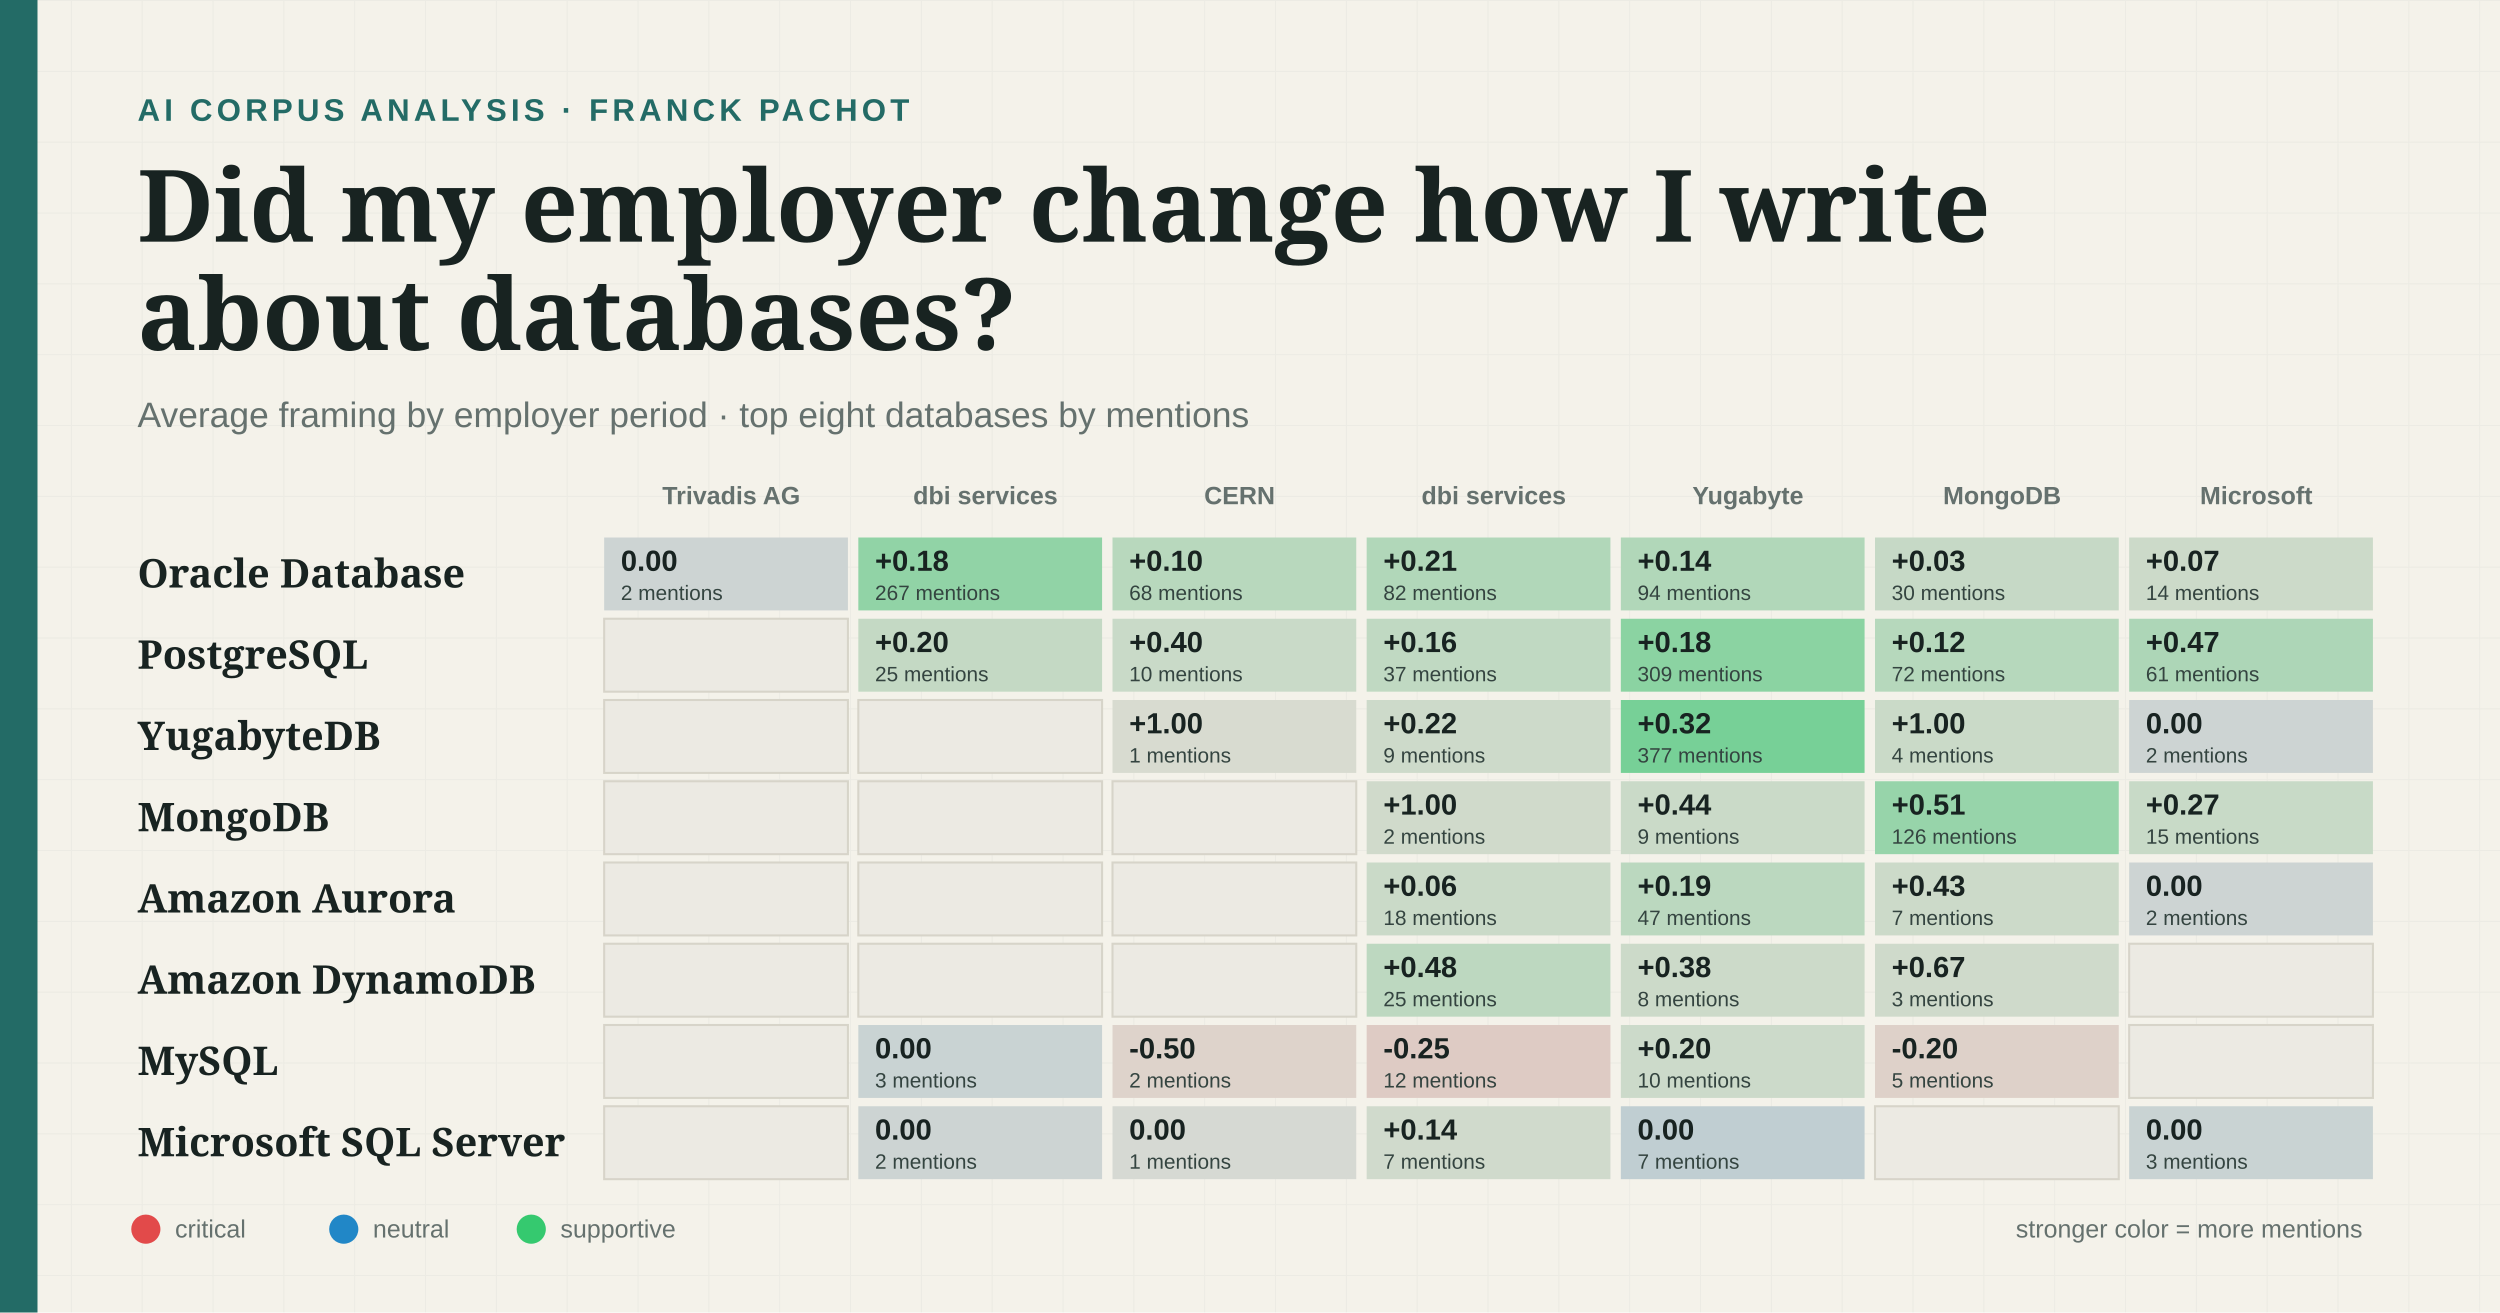
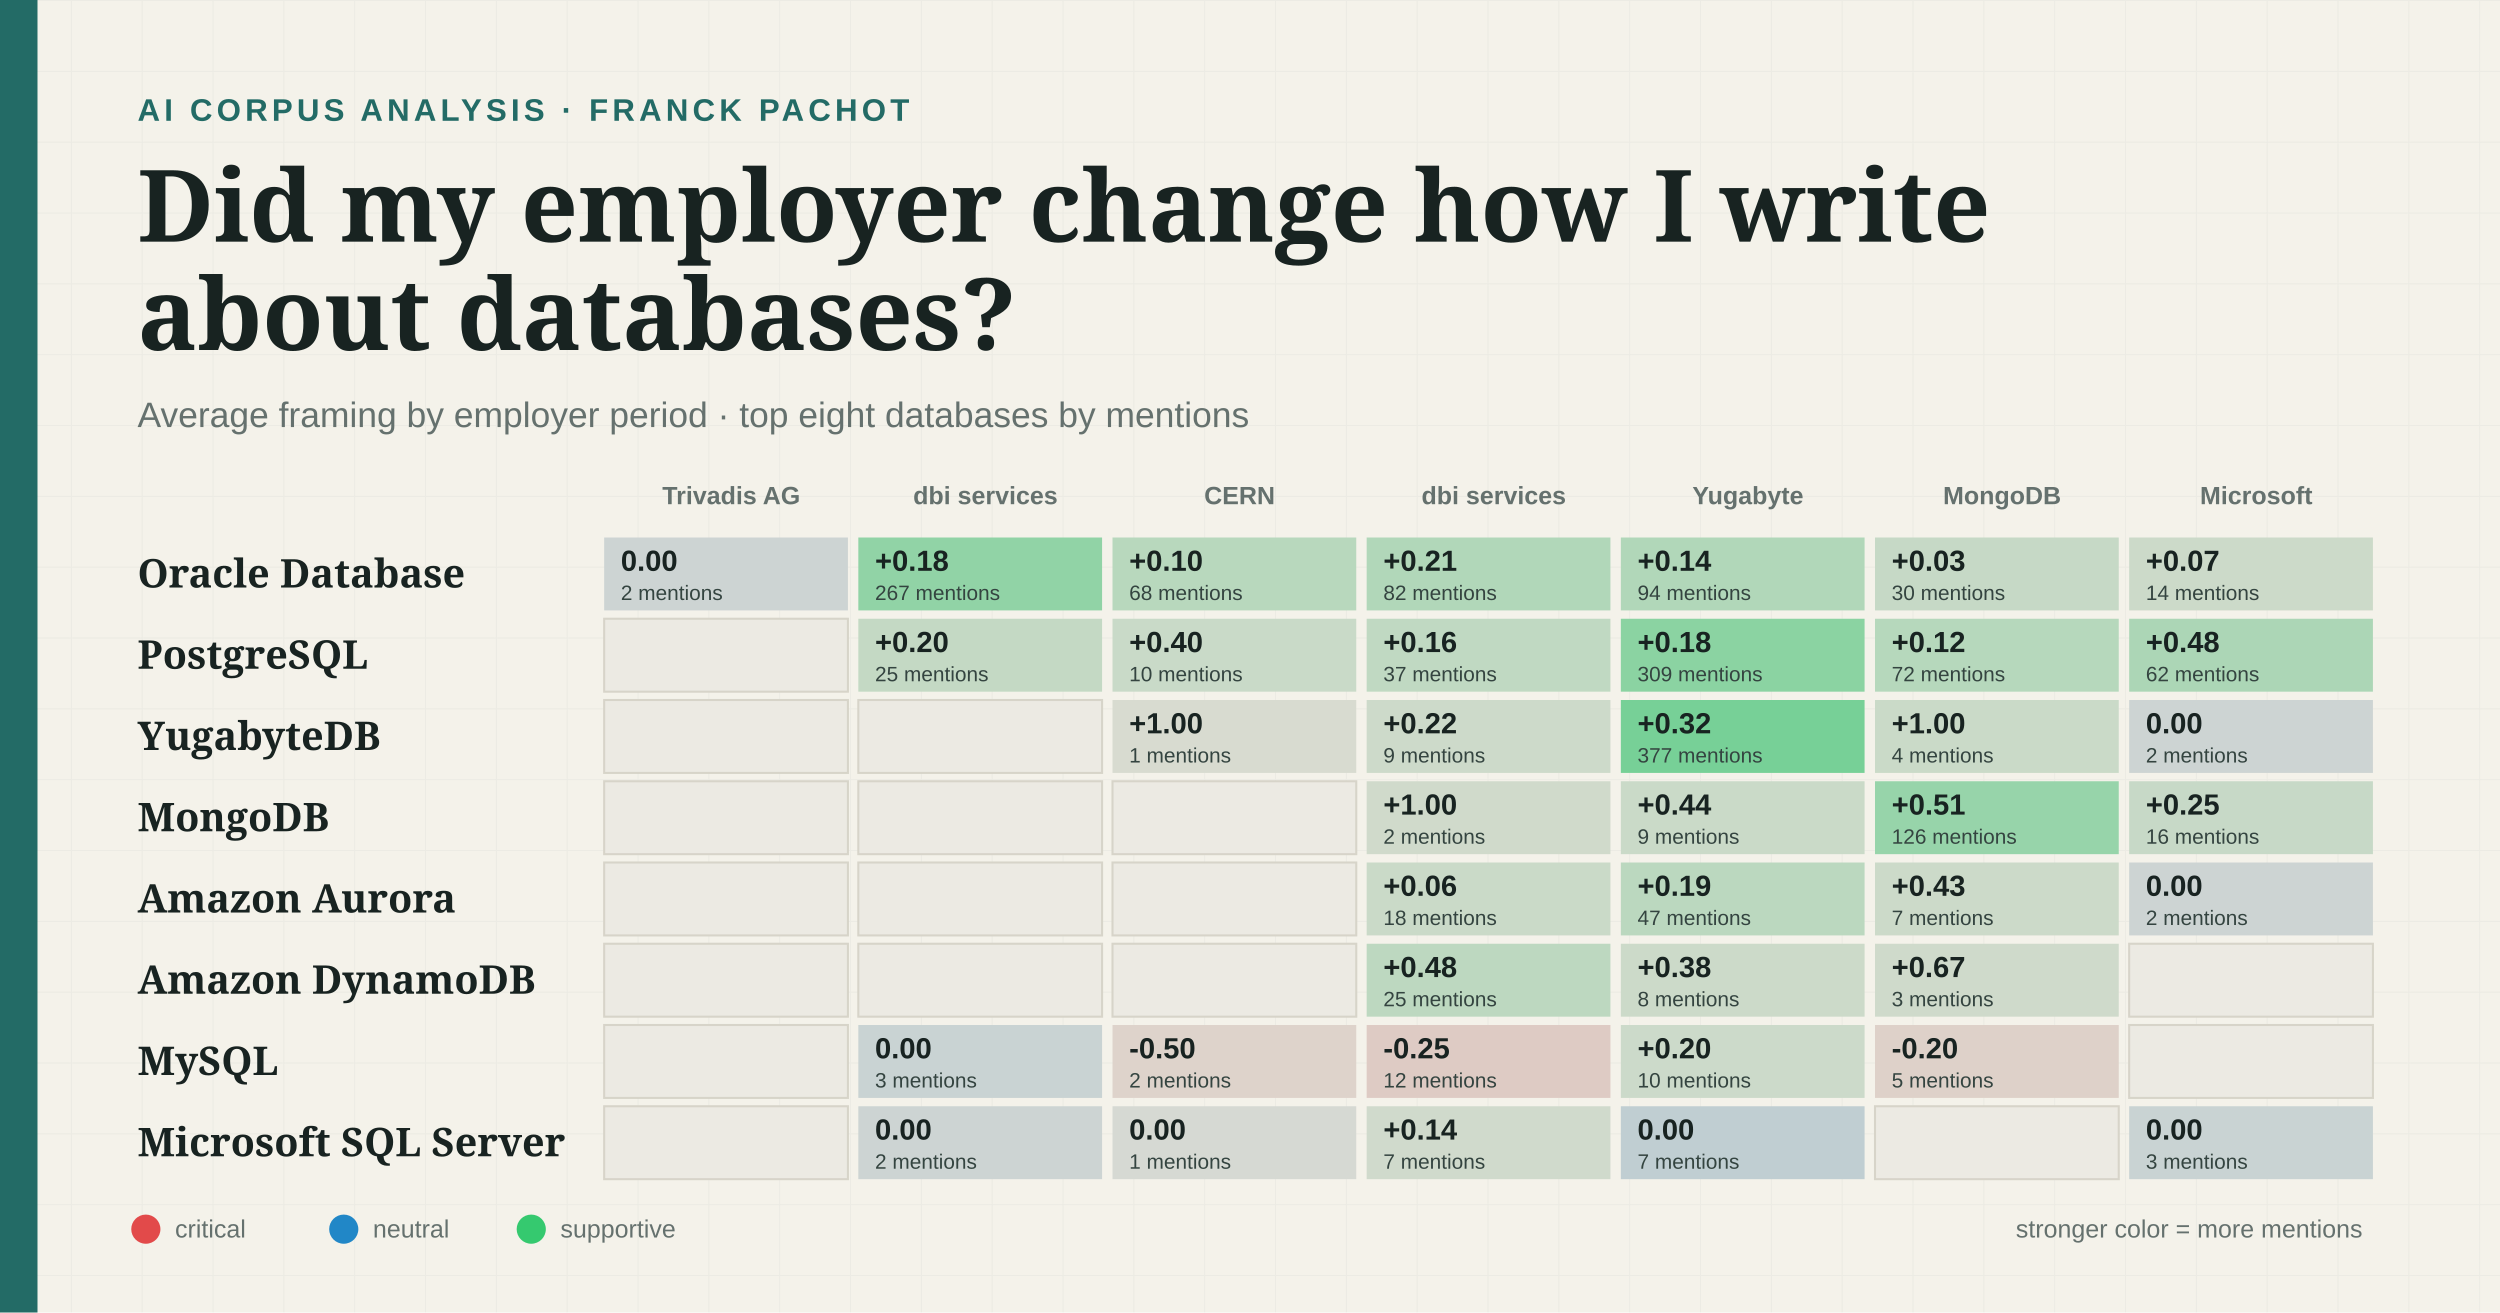
<svg xmlns="http://www.w3.org/2000/svg" width="1200" height="630" viewBox="0 0 1200 630">
  <defs>
    <pattern id="grid" width="34" height="34" patternUnits="userSpaceOnUse">
      <path d="M34 0H0V34" fill="none" stroke="#182321" stroke-opacity=".035" />
    </pattern>
  </defs>
  <style>
    text { fill: #182321; font-family: Arial, Helvetica, sans-serif; }
    .eyebrow { fill: #236b66; font-size: 15px; font-weight: 700; letter-spacing: 2px; }
    .title { font-family: Georgia, serif; font-size: 48px; font-weight: 700; }
    .subtitle { fill: #65716e; font-size: 17px; }
    .period { fill: #65716e; font-size: 12px; font-weight: 700; }
    .database { font-family: Georgia, serif; font-size: 19px; font-weight: 700; }
    .score { font-size: 14px; font-weight: 700; }
    .mentions { fill: #344440; font-size: 10px; }
    .legend { fill: #65716e; font-size: 12px; }
    .empty { fill: #eceae3; stroke: #d7d4c9; }
  </style>
  <rect width="1200" height="630" fill="#f4f2ea" />
  <rect width="1200" height="630" fill="url(#grid)" />
  <rect x="0" width="18" height="630" fill="#236b66" />
  <text x="66" y="58" class="eyebrow">AI CORPUS ANALYSIS · FRANCK PACHOT</text>
  <text x="66" y="116" class="title">Did my employer change how I write</text>
  <text x="66" y="168" class="title">about databases?</text>
  <text x="66" y="205" class="subtitle">Average framing by employer period · top eight databases by mentions</text>
  <text x="351" y="242" text-anchor="middle" class="period">Trivadis AG</text>
  <text x="473" y="242" text-anchor="middle" class="period">dbi services</text>
  <text x="595" y="242" text-anchor="middle" class="period">CERN</text>
  <text x="717" y="242" text-anchor="middle" class="period">dbi services</text>
  <text x="839" y="242" text-anchor="middle" class="period">Yugabyte</text>
  <text x="961" y="242" text-anchor="middle" class="period">MongoDB</text>
  <text x="1083" y="242" text-anchor="middle" class="period">Microsoft</text>
  <text x="66" y="282" class="database">Oracle Database</text>
  <rect x="290" y="258" width="117" height="35" fill="#cdd4d3" />
  <text x="298" y="274" class="score">0.00</text>
  <text x="298" y="288" class="mentions">2 mentions</text>
  <rect x="412" y="258" width="117" height="35" fill="#91d3a6" />
  <text x="420" y="274" class="score">+0.18</text>
  <text x="420" y="288" class="mentions">267 mentions</text>
  <rect x="534" y="258" width="117" height="35" fill="#b8d8bd" />
  <text x="542" y="274" class="score">+0.10</text>
  <text x="542" y="288" class="mentions">68 mentions</text>
  <rect x="656" y="258" width="117" height="35" fill="#b1d7b9" />
  <text x="664" y="274" class="score">+0.21</text>
  <text x="664" y="288" class="mentions">82 mentions</text>
  <rect x="778" y="258" width="117" height="35" fill="#b1d7b9" />
  <text x="786" y="274" class="score">+0.14</text>
  <text x="786" y="288" class="mentions">94 mentions</text>
  <rect x="900" y="258" width="117" height="35" fill="#c6d9c6" />
  <text x="908" y="274" class="score">+0.03</text>
  <text x="908" y="288" class="mentions">30 mentions</text>
  <rect x="1022" y="258" width="117" height="35" fill="#ccdac9" />
  <text x="1030" y="274" class="score">+0.07</text>
  <text x="1030" y="288" class="mentions">14 mentions</text>
  <text x="66" y="321" class="database">PostgreSQL</text>
  <rect x="290" y="297" width="117" height="35" class="empty" />
  <rect x="412" y="297" width="117" height="35" fill="#c4d9c4" />
  <text x="420" y="313" class="score">+0.20</text>
  <text x="420" y="327" class="mentions">25 mentions</text>
  <rect x="534" y="297" width="117" height="35" fill="#c9dac8" />
  <text x="542" y="313" class="score">+0.40</text>
  <text x="542" y="327" class="mentions">10 mentions</text>
  <rect x="656" y="297" width="117" height="35" fill="#c0d9c2" />
  <text x="664" y="313" class="score">+0.16</text>
  <text x="664" y="327" class="mentions">37 mentions</text>
  <rect x="778" y="297" width="117" height="35" fill="#8bd3a2" />
  <text x="786" y="313" class="score">+0.18</text>
  <text x="786" y="327" class="mentions">309 mentions</text>
  <rect x="900" y="297" width="117" height="35" fill="#b6d8bc" />
  <text x="908" y="313" class="score">+0.12</text>
  <text x="908" y="327" class="mentions">72 mentions</text>
-   <rect x="1022" y="297" width="117" height="35" fill="#add6b7" />
-   <text x="1030" y="313" class="score">+0.47</text>
-   <text x="1030" y="327" class="mentions">61 mentions</text>
+   <rect x="1022" y="297" width="117" height="35" fill="#acd6b6" />
+   <text x="1030" y="313" class="score">+0.48</text>
+   <text x="1030" y="327" class="mentions">62 mentions</text>
  <text x="66" y="360" class="database">YugabyteDB</text>
  <rect x="290" y="336" width="117" height="35" class="empty" />
  <rect x="412" y="336" width="117" height="35" class="empty" />
  <rect x="534" y="336" width="117" height="35" fill="#d8dbd0" />
  <text x="542" y="352" class="score">+1.00</text>
  <text x="542" y="366" class="mentions">1 mentions</text>
  <rect x="656" y="336" width="117" height="35" fill="#cddaca" />
  <text x="664" y="352" class="score">+0.22</text>
  <text x="664" y="366" class="mentions">9 mentions</text>
  <rect x="778" y="336" width="117" height="35" fill="#77d097" />
  <text x="786" y="352" class="score">+0.32</text>
  <text x="786" y="366" class="mentions">377 mentions</text>
  <rect x="900" y="336" width="117" height="35" fill="#cadac8" />
  <text x="908" y="352" class="score">+1.00</text>
  <text x="908" y="366" class="mentions">4 mentions</text>
  <rect x="1022" y="336" width="117" height="35" fill="#cdd4d3" />
  <text x="1030" y="352" class="score">0.00</text>
  <text x="1030" y="366" class="mentions">2 mentions</text>
  <text x="66" y="399" class="database">MongoDB</text>
  <rect x="290" y="375" width="117" height="35" class="empty" />
  <rect x="412" y="375" width="117" height="35" class="empty" />
  <rect x="534" y="375" width="117" height="35" class="empty" />
  <rect x="656" y="375" width="117" height="35" fill="#d0dacb" />
  <text x="664" y="391" class="score">+1.00</text>
  <text x="664" y="405" class="mentions">2 mentions</text>
  <rect x="778" y="375" width="117" height="35" fill="#cadac8" />
  <text x="786" y="391" class="score">+0.44</text>
  <text x="786" y="405" class="mentions">9 mentions</text>
  <rect x="900" y="375" width="117" height="35" fill="#97d4aa" />
  <text x="908" y="391" class="score">+0.51</text>
  <text x="908" y="405" class="mentions">126 mentions</text>
-   <rect x="1022" y="375" width="117" height="35" fill="#c8dac7" />
-   <text x="1030" y="391" class="score">+0.27</text>
-   <text x="1030" y="405" class="mentions">15 mentions</text>
+   <rect x="1022" y="375" width="117" height="35" fill="#c7d9c7" />
+   <text x="1030" y="391" class="score">+0.25</text>
+   <text x="1030" y="405" class="mentions">16 mentions</text>
  <text x="66" y="438" class="database">Amazon Aurora</text>
  <rect x="290" y="414" width="117" height="35" class="empty" />
  <rect x="412" y="414" width="117" height="35" class="empty" />
  <rect x="534" y="414" width="117" height="35" class="empty" />
  <rect x="656" y="414" width="117" height="35" fill="#cadac8" />
  <text x="664" y="430" class="score">+0.06</text>
  <text x="664" y="444" class="mentions">18 mentions</text>
  <rect x="778" y="414" width="117" height="35" fill="#bbd8bf" />
  <text x="786" y="430" class="score">+0.19</text>
  <text x="786" y="444" class="mentions">47 mentions</text>
  <rect x="900" y="414" width="117" height="35" fill="#ccdac9" />
  <text x="908" y="430" class="score">+0.43</text>
  <text x="908" y="444" class="mentions">7 mentions</text>
  <rect x="1022" y="414" width="117" height="35" fill="#cdd4d3" />
  <text x="1030" y="430" class="score">0.00</text>
  <text x="1030" y="444" class="mentions">2 mentions</text>
  <text x="66" y="477" class="database">Amazon DynamoDB</text>
  <rect x="290" y="453" width="117" height="35" class="empty" />
  <rect x="412" y="453" width="117" height="35" class="empty" />
  <rect x="534" y="453" width="117" height="35" class="empty" />
  <rect x="656" y="453" width="117" height="35" fill="#bdd8c0" />
  <text x="664" y="469" class="score">+0.48</text>
  <text x="664" y="483" class="mentions">25 mentions</text>
  <rect x="778" y="453" width="117" height="35" fill="#ccdac9" />
  <text x="786" y="469" class="score">+0.38</text>
  <text x="786" y="483" class="mentions">8 mentions</text>
  <rect x="900" y="453" width="117" height="35" fill="#cfdacb" />
  <text x="908" y="469" class="score">+0.67</text>
  <text x="908" y="483" class="mentions">3 mentions</text>
  <rect x="1022" y="453" width="117" height="35" class="empty" />
  <text x="66" y="516" class="database">MySQL</text>
  <rect x="290" y="492" width="117" height="35" class="empty" />
  <rect x="412" y="492" width="117" height="35" fill="#c9d3d3" />
  <text x="420" y="508" class="score">0.00</text>
  <text x="420" y="522" class="mentions">3 mentions</text>
  <rect x="534" y="492" width="117" height="35" fill="#ded3cb" />
  <text x="542" y="508" class="score">-0.50</text>
  <text x="542" y="522" class="mentions">2 mentions</text>
  <rect x="656" y="492" width="117" height="35" fill="#decbc4" />
  <text x="664" y="508" class="score">-0.25</text>
  <text x="664" y="522" class="mentions">12 mentions</text>
  <rect x="778" y="492" width="117" height="35" fill="#ccdaca" />
  <text x="786" y="508" class="score">+0.20</text>
  <text x="786" y="522" class="mentions">10 mentions</text>
  <rect x="900" y="492" width="117" height="35" fill="#ded1c9" />
  <text x="908" y="508" class="score">-0.20</text>
  <text x="908" y="522" class="mentions">5 mentions</text>
  <rect x="1022" y="492" width="117" height="35" class="empty" />
  <text x="66" y="555" class="database">Microsoft SQL Server</text>
  <rect x="290" y="531" width="117" height="35" class="empty" />
  <rect x="412" y="531" width="117" height="35" fill="#cdd4d3" />
  <text x="420" y="547" class="score">0.00</text>
  <text x="420" y="561" class="mentions">2 mentions</text>
  <rect x="534" y="531" width="117" height="35" fill="#d6d9d3" />
  <text x="542" y="547" class="score">0.00</text>
  <text x="542" y="561" class="mentions">1 mentions</text>
  <rect x="656" y="531" width="117" height="35" fill="#d0dacc" />
  <text x="664" y="547" class="score">+0.14</text>
  <text x="664" y="561" class="mentions">7 mentions</text>
  <rect x="778" y="531" width="117" height="35" fill="#c0ced2" />
  <text x="786" y="547" class="score">0.00</text>
  <text x="786" y="561" class="mentions">7 mentions</text>
  <rect x="900" y="531" width="117" height="35" class="empty" />
  <rect x="1022" y="531" width="117" height="35" fill="#c9d3d3" />
  <text x="1030" y="547" class="score">0.00</text>
  <text x="1030" y="561" class="mentions">3 mentions</text>
  <circle cx="70" cy="590" r="7" fill="#e24a4a" />
  <text x="84" y="594" class="legend">critical</text>
  <circle cx="165" cy="590" r="7" fill="#2187c7" />
  <text x="179" y="594" class="legend">neutral</text>
  <circle cx="255" cy="590" r="7" fill="#35c96f" />
  <text x="269" y="594" class="legend">supportive</text>
  <text x="1134" y="594" text-anchor="end" class="legend">stronger color = more mentions</text>
</svg>
